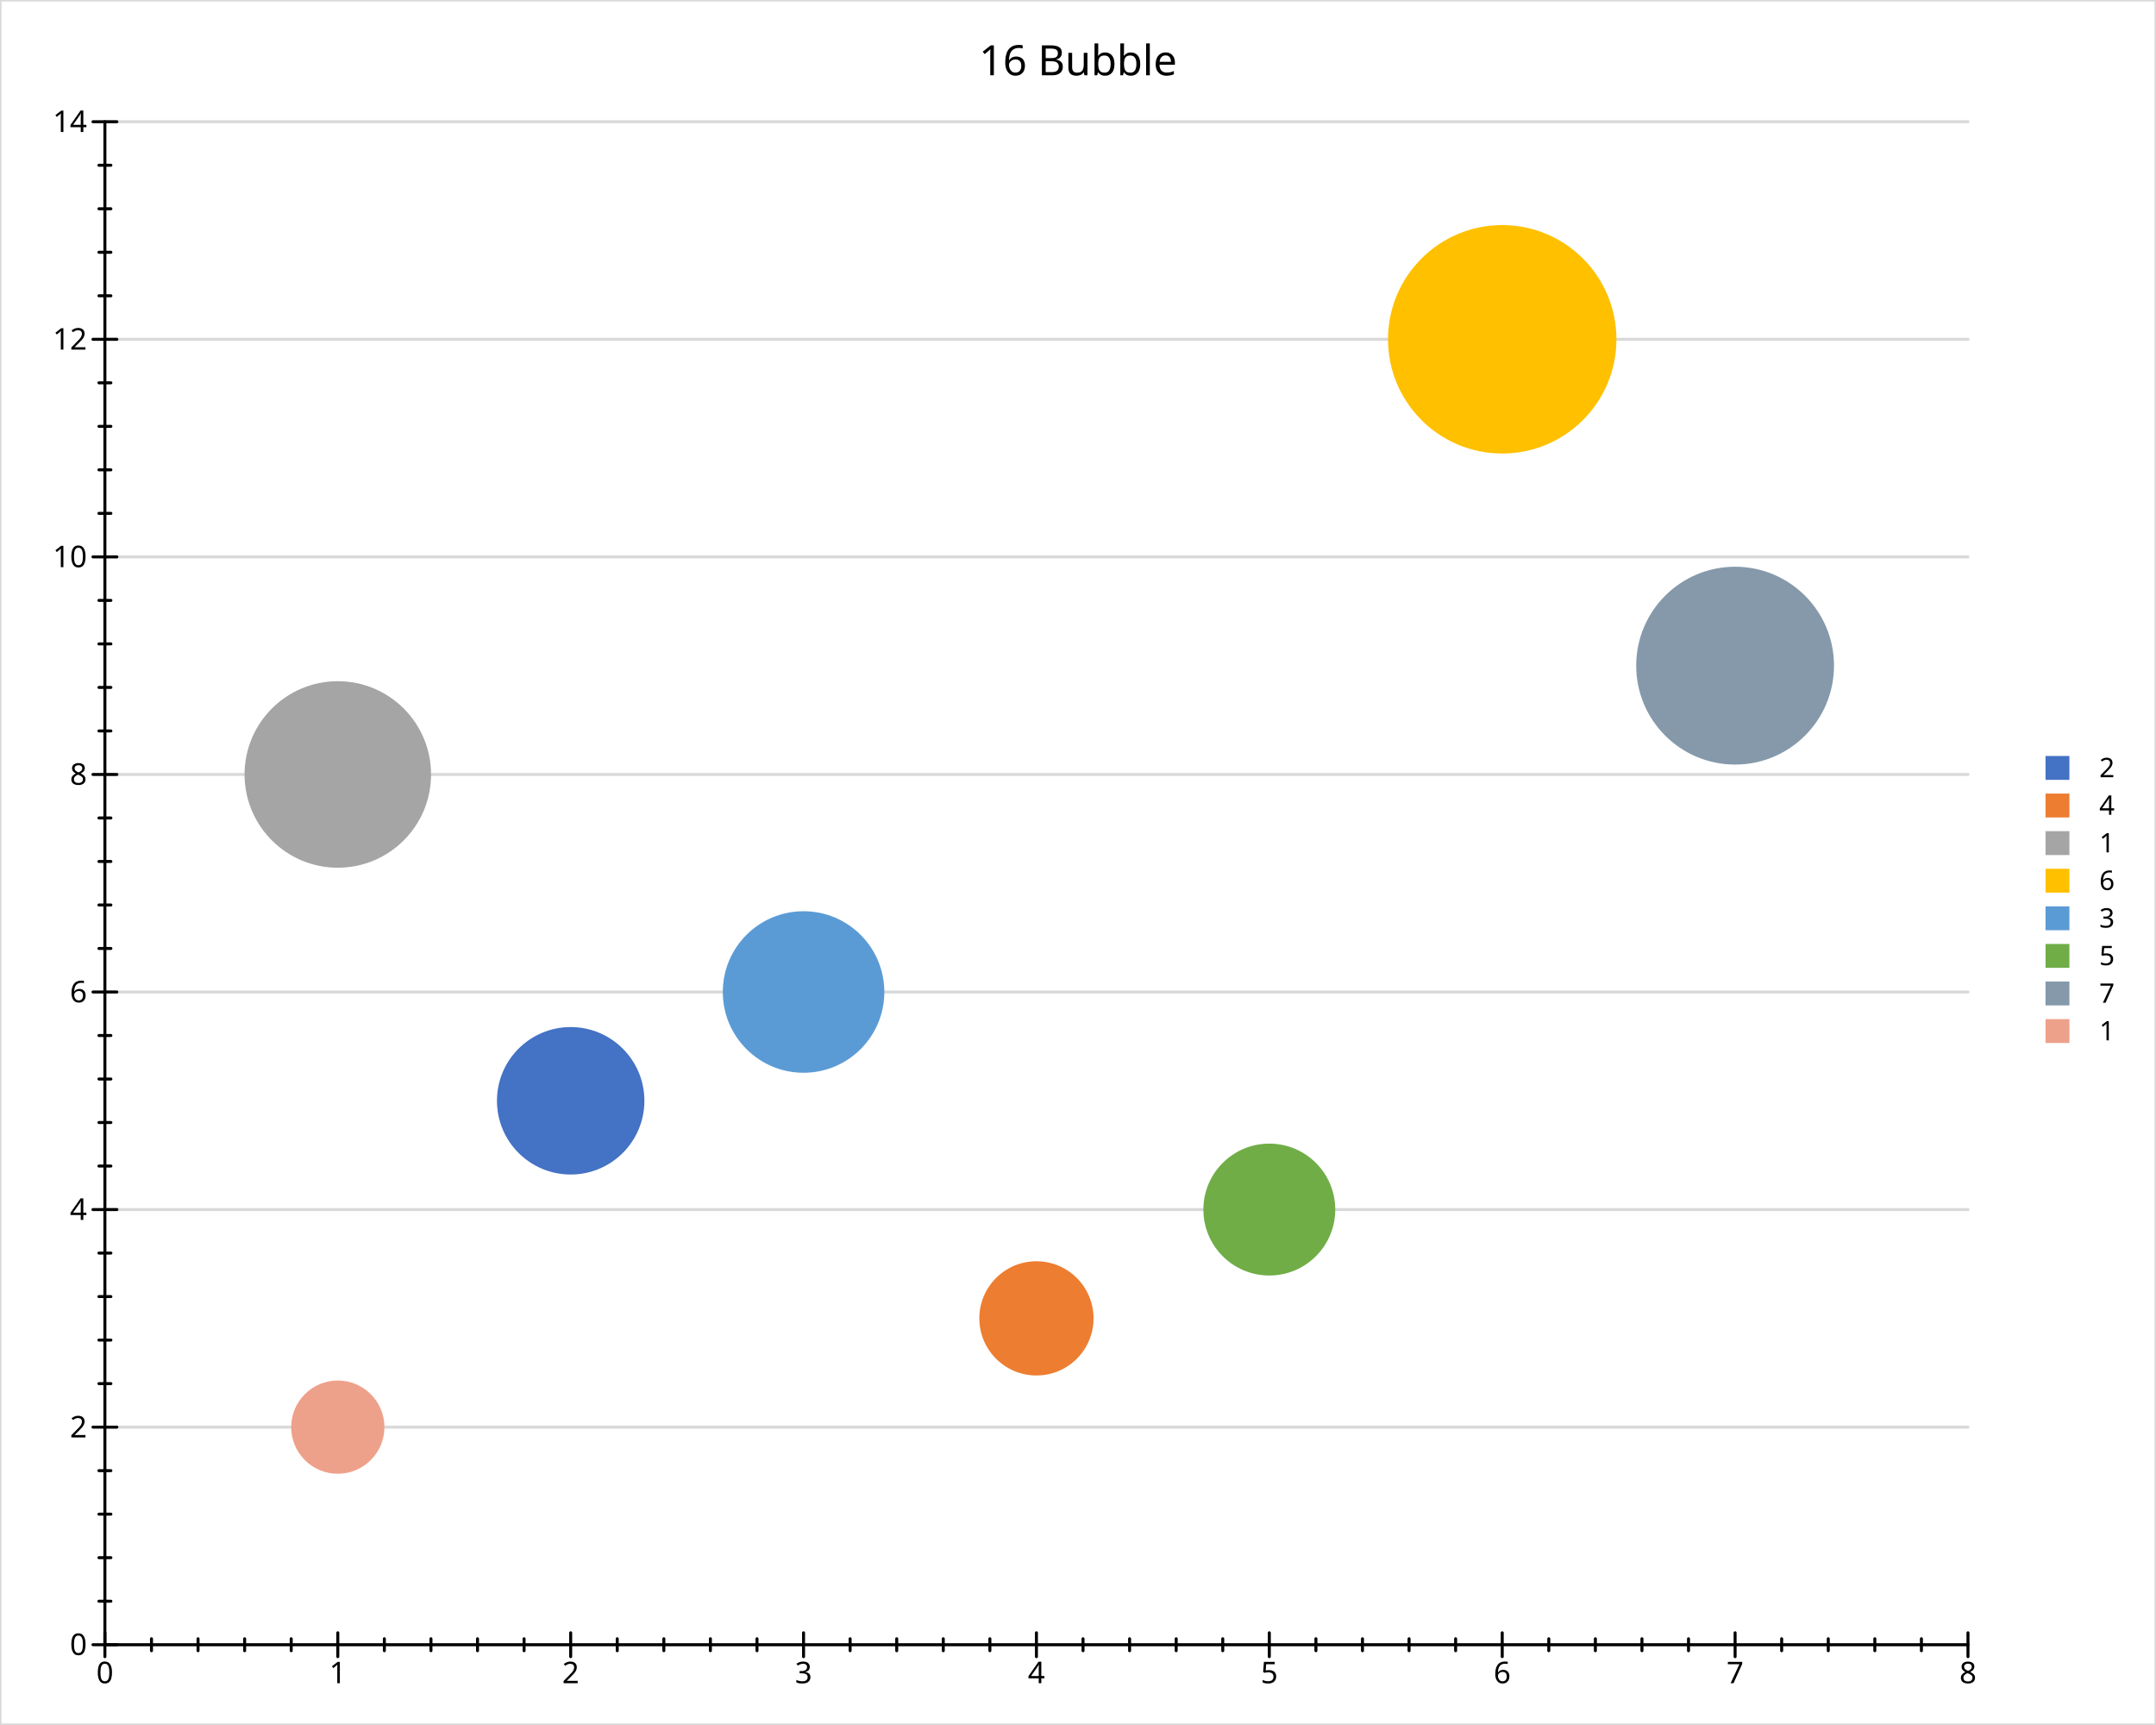
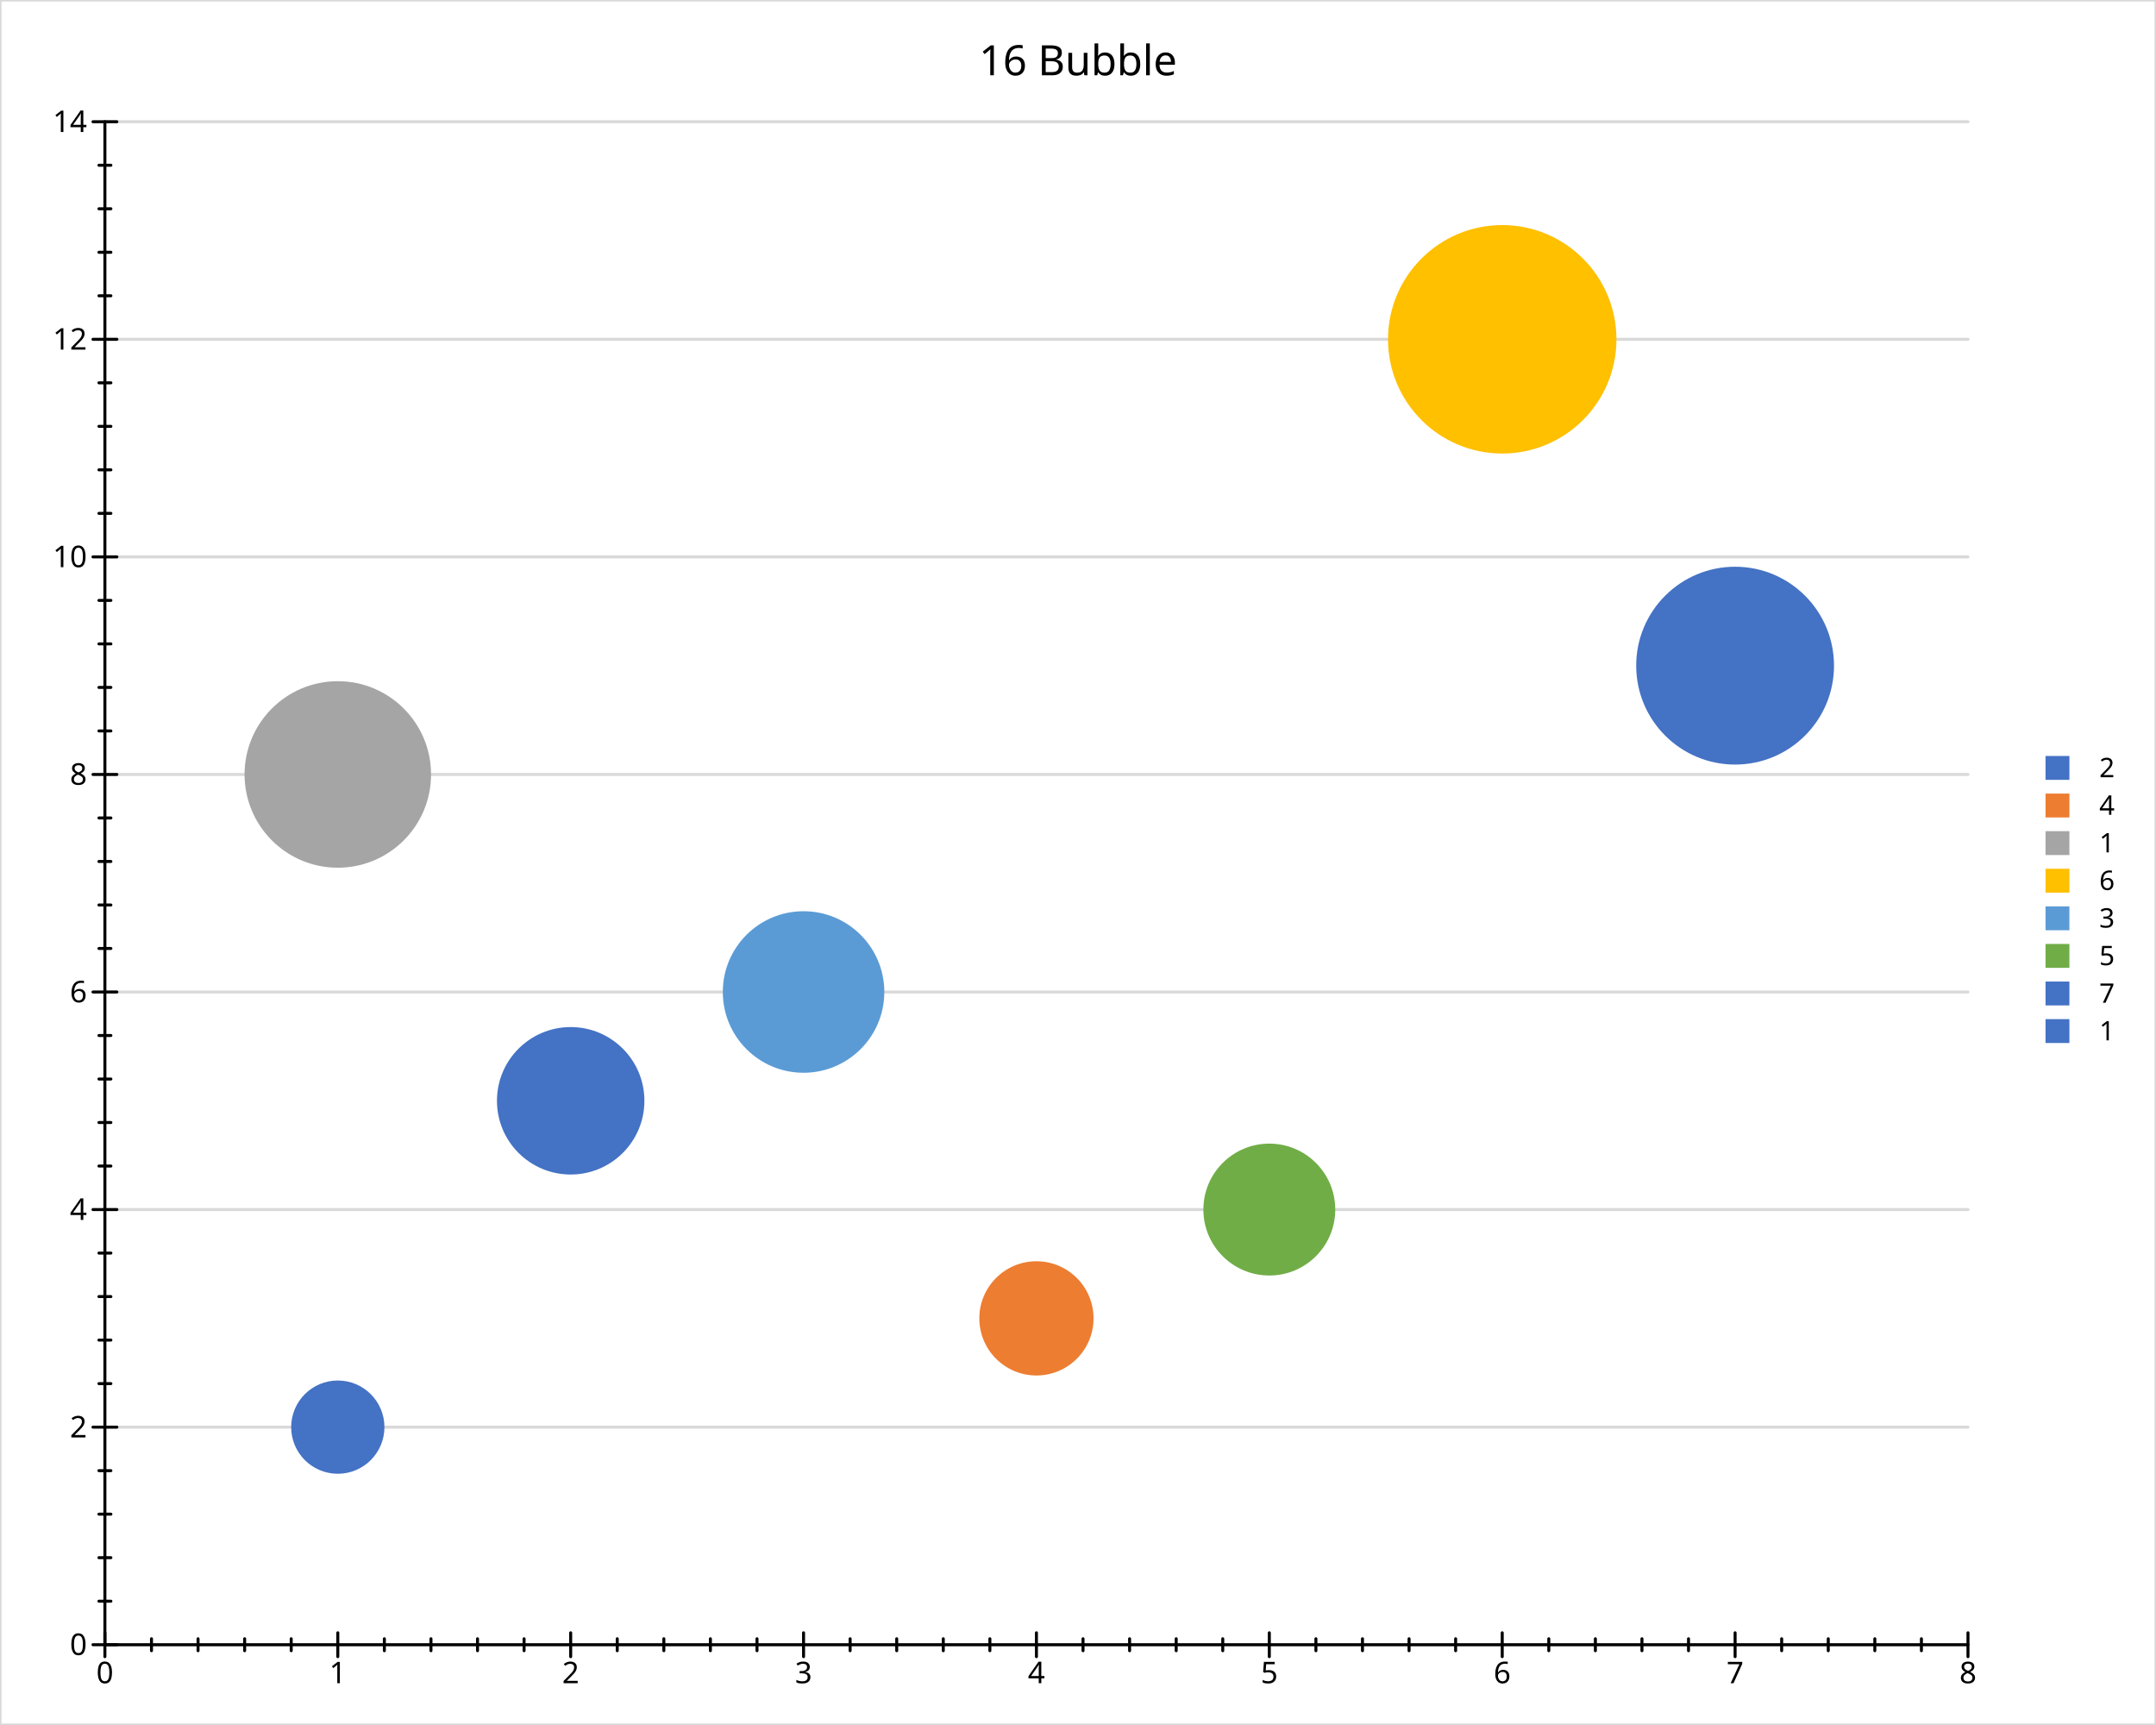
<svg xmlns="http://www.w3.org/2000/svg" class="svglite" data-engine-version="2.0" width="720.00pt" height="576.00pt" viewBox="0 0 720.00 576.00">
  <defs>
    <style type="text/css">
    .svglite line, .svglite polyline, .svglite polygon, .svglite path, .svglite rect, .svglite circle {
      fill: none;
      stroke: #000000;
      stroke-linecap: round;
      stroke-linejoin: round;
      stroke-miterlimit: 10.00;
    }
  </style>
  </defs>
  <rect width="100%" height="100%" style="stroke: none; fill: #FFFFFF;" />
  <defs>
    <clipPath id="cpMC4wMHw3MjAuMDB8MC4wMHw1NzYuMDA=">
      <rect x="0.00" y="0.00" width="720.00" height="576.00" />
    </clipPath>
  </defs>
  <g clip-path="url(#cpMC4wMHw3MjAuMDB8MC4wMHw1NzYuMDA=)">
    <rect x="0.00" y="0.00" width="720.00" height="576.00" style="stroke-width: 1.00; stroke: #D9D9D9; fill: #FFFFFF;" />
    <text x="360.00" y="25.14" text-anchor="middle" style="font-size: 14.00px; font-family: sans;" textLength="63.06px" lengthAdjust="spacingAndGlyphs">16 Bubble</text>
    <polyline points="35.03,549.19 657.21,549.19 " style="stroke-width: 1.00; stroke: #D9D9D9;" />
    <polyline points="35.03,476.54 657.21,476.54 " style="stroke-width: 1.00; stroke: #D9D9D9;" />
    <polyline points="35.03,403.89 657.21,403.89 " style="stroke-width: 1.00; stroke: #D9D9D9;" />
    <polyline points="35.03,331.24 657.21,331.24 " style="stroke-width: 1.00; stroke: #D9D9D9;" />
    <polyline points="35.03,258.60 657.21,258.60 " style="stroke-width: 1.00; stroke: #D9D9D9;" />
    <polyline points="35.03,185.95 657.21,185.95 " style="stroke-width: 1.00; stroke: #D9D9D9;" />
    <polyline points="35.03,113.30 657.21,113.30 " style="stroke-width: 1.00; stroke: #D9D9D9;" />
    <polyline points="35.03,40.65 657.21,40.65 " style="stroke-width: 1.00; stroke: #D9D9D9;" />
  </g>
  <defs>
    <clipPath id="cpMzUuMDN8NjU3LjIxfDQwLjY1fDU0OS4xOQ==">
      <rect x="35.03" y="40.65" width="622.18" height="508.55" />
    </clipPath>
  </defs>
  <g clip-path="url(#cpMzUuMDN8NjU3LjIxfDQwLjY1fDU0OS4xOQ==)">
    <circle cx="190.58" cy="367.57" r="24.62" style="stroke-width: 0.75; stroke: none; fill: #4472C4;" />
    <circle cx="346.12" cy="440.22" r="19.07" style="stroke-width: 0.75; stroke: none; fill: #ED7D31;" />
    <circle cx="112.81" cy="258.60" r="31.14" style="stroke-width: 0.75; stroke: none; fill: #A5A5A5;" />
    <circle cx="501.67" cy="113.30" r="38.14" style="stroke-width: 0.75; stroke: none; fill: #FFC000;" />
    <circle cx="268.35" cy="331.24" r="26.97" style="stroke-width: 0.75; stroke: none; fill: #5B9BD5;" />
    <circle cx="423.89" cy="403.89" r="22.02" style="stroke-width: 0.75; stroke: none; fill: #70AD47;" />
-     <circle cx="579.44" cy="222.27" r="33.03" style="stroke-width: 0.75; stroke: none; fill: #8599AA;" />
-     <circle cx="112.81" cy="476.54" r="15.57" style="stroke-width: 0.75; stroke: none; fill: #EEA18A;" />
+     <circle cx="579.44" cy="222.27" r="33.03" style="stroke-width: 0.75; stroke: none; fill: #4472C4;" />
+     <circle cx="112.81" cy="476.54" r="15.57" style="stroke-width: 0.75; stroke: none; fill: #4472C4;" />
  </g>
  <g clip-path="url(#cpMC4wMHw3MjAuMDB8MC4wMHw1NzYuMDA=)">
    <polyline points="35.03,549.19 657.21,549.19 " style="stroke-width: 1.00;" />
    <text x="35.03" y="562.05" text-anchor="middle" style="font-size: 10.00px; font-family: sans;" textLength="5.56px" lengthAdjust="spacingAndGlyphs">0</text>
    <text x="112.81" y="562.05" text-anchor="middle" style="font-size: 10.00px; font-family: sans;" textLength="5.56px" lengthAdjust="spacingAndGlyphs">1</text>
    <text x="190.58" y="562.05" text-anchor="middle" style="font-size: 10.00px; font-family: sans;" textLength="5.56px" lengthAdjust="spacingAndGlyphs">2</text>
    <text x="268.35" y="562.05" text-anchor="middle" style="font-size: 10.00px; font-family: sans;" textLength="5.56px" lengthAdjust="spacingAndGlyphs">3</text>
    <text x="346.12" y="562.05" text-anchor="middle" style="font-size: 10.00px; font-family: sans;" textLength="5.56px" lengthAdjust="spacingAndGlyphs">4</text>
    <text x="423.89" y="562.05" text-anchor="middle" style="font-size: 10.00px; font-family: sans;" textLength="5.56px" lengthAdjust="spacingAndGlyphs">5</text>
    <text x="501.67" y="562.05" text-anchor="middle" style="font-size: 10.00px; font-family: sans;" textLength="5.56px" lengthAdjust="spacingAndGlyphs">6</text>
    <text x="579.44" y="562.05" text-anchor="middle" style="font-size: 10.00px; font-family: sans;" textLength="5.56px" lengthAdjust="spacingAndGlyphs">7</text>
    <text x="657.21" y="562.05" text-anchor="middle" style="font-size: 10.00px; font-family: sans;" textLength="5.56px" lengthAdjust="spacingAndGlyphs">8</text>
    <polyline points="35.03,553.18 35.03,545.21 " style="stroke-width: 1.00;" />
    <polyline points="112.81,553.18 112.81,545.21 " style="stroke-width: 1.00;" />
    <polyline points="190.58,553.18 190.58,545.21 " style="stroke-width: 1.00;" />
    <polyline points="268.35,553.18 268.35,545.21 " style="stroke-width: 1.00;" />
    <polyline points="346.12,553.18 346.12,545.21 " style="stroke-width: 1.00;" />
    <polyline points="423.89,553.18 423.89,545.21 " style="stroke-width: 1.00;" />
    <polyline points="501.67,553.18 501.67,545.21 " style="stroke-width: 1.00;" />
    <polyline points="579.44,553.18 579.44,545.21 " style="stroke-width: 1.00;" />
    <polyline points="657.21,553.18 657.21,545.21 " style="stroke-width: 1.00;" />
    <polyline points="50.59,551.19 50.59,547.20 " style="stroke-width: 1.00;" />
    <polyline points="66.14,551.19 66.14,547.20 " style="stroke-width: 1.00;" />
    <polyline points="81.70,551.19 81.70,547.20 " style="stroke-width: 1.00;" />
    <polyline points="97.25,551.19 97.25,547.20 " style="stroke-width: 1.00;" />
    <polyline points="128.36,551.19 128.36,547.20 " style="stroke-width: 1.00;" />
    <polyline points="143.92,551.19 143.92,547.20 " style="stroke-width: 1.00;" />
    <polyline points="159.47,551.19 159.47,547.20 " style="stroke-width: 1.00;" />
    <polyline points="175.02,551.19 175.02,547.20 " style="stroke-width: 1.00;" />
    <polyline points="206.13,551.19 206.13,547.20 " style="stroke-width: 1.00;" />
    <polyline points="221.69,551.19 221.69,547.20 " style="stroke-width: 1.00;" />
    <polyline points="237.24,551.19 237.24,547.20 " style="stroke-width: 1.00;" />
    <polyline points="252.80,551.19 252.80,547.20 " style="stroke-width: 1.00;" />
    <polyline points="283.90,551.19 283.90,547.20 " style="stroke-width: 1.00;" />
    <polyline points="299.46,551.19 299.46,547.20 " style="stroke-width: 1.00;" />
    <polyline points="315.01,551.19 315.01,547.20 " style="stroke-width: 1.00;" />
    <polyline points="330.57,551.19 330.57,547.20 " style="stroke-width: 1.00;" />
    <polyline points="361.68,551.19 361.68,547.20 " style="stroke-width: 1.00;" />
    <polyline points="377.23,551.19 377.23,547.20 " style="stroke-width: 1.00;" />
    <polyline points="392.79,551.19 392.79,547.20 " style="stroke-width: 1.00;" />
    <polyline points="408.34,551.19 408.34,547.20 " style="stroke-width: 1.00;" />
    <polyline points="439.45,551.19 439.45,547.20 " style="stroke-width: 1.00;" />
    <polyline points="455.00,551.19 455.00,547.20 " style="stroke-width: 1.00;" />
    <polyline points="470.56,551.19 470.56,547.20 " style="stroke-width: 1.00;" />
    <polyline points="486.11,551.19 486.11,547.20 " style="stroke-width: 1.00;" />
    <polyline points="517.22,551.19 517.22,547.20 " style="stroke-width: 1.00;" />
    <polyline points="532.78,551.19 532.78,547.20 " style="stroke-width: 1.00;" />
    <polyline points="548.33,551.19 548.33,547.20 " style="stroke-width: 1.00;" />
    <polyline points="563.88,551.19 563.88,547.20 " style="stroke-width: 1.00;" />
    <polyline points="594.99,551.19 594.99,547.20 " style="stroke-width: 1.00;" />
    <polyline points="610.55,551.19 610.55,547.20 " style="stroke-width: 1.00;" />
    <polyline points="626.10,551.19 626.10,547.20 " style="stroke-width: 1.00;" />
    <polyline points="641.66,551.19 641.66,547.20 " style="stroke-width: 1.00;" />
    <polyline points="35.03,549.19 35.03,40.65 " style="stroke-width: 1.00;" />
    <polyline points="31.05,549.19 39.02,549.19 " style="stroke-width: 1.00;" />
    <text x="29.06" y="552.63" text-anchor="end" style="font-size: 10.00px; font-family: sans;" textLength="5.56px" lengthAdjust="spacingAndGlyphs">0</text>
    <polyline points="31.05,476.54 39.02,476.54 " style="stroke-width: 1.00;" />
    <text x="29.06" y="479.98" text-anchor="end" style="font-size: 10.00px; font-family: sans;" textLength="5.56px" lengthAdjust="spacingAndGlyphs">2</text>
    <polyline points="31.05,403.89 39.02,403.89 " style="stroke-width: 1.00;" />
    <text x="29.06" y="407.34" text-anchor="end" style="font-size: 10.00px; font-family: sans;" textLength="5.56px" lengthAdjust="spacingAndGlyphs">4</text>
    <polyline points="31.05,331.24 39.02,331.24 " style="stroke-width: 1.00;" />
    <text x="29.06" y="334.69" text-anchor="end" style="font-size: 10.00px; font-family: sans;" textLength="5.56px" lengthAdjust="spacingAndGlyphs">6</text>
    <polyline points="31.05,258.60 39.02,258.60 " style="stroke-width: 1.00;" />
    <text x="29.06" y="262.04" text-anchor="end" style="font-size: 10.00px; font-family: sans;" textLength="5.56px" lengthAdjust="spacingAndGlyphs">8</text>
    <polyline points="31.05,185.95 39.02,185.95 " style="stroke-width: 1.00;" />
    <text x="29.06" y="189.39" text-anchor="end" style="font-size: 10.00px; font-family: sans;" textLength="11.12px" lengthAdjust="spacingAndGlyphs">10</text>
    <polyline points="31.05,113.30 39.02,113.30 " style="stroke-width: 1.00;" />
    <text x="29.06" y="116.74" text-anchor="end" style="font-size: 10.00px; font-family: sans;" textLength="11.12px" lengthAdjust="spacingAndGlyphs">12</text>
    <polyline points="31.05,40.65 39.02,40.65 " style="stroke-width: 1.00;" />
    <text x="29.06" y="44.09" text-anchor="end" style="font-size: 10.00px; font-family: sans;" textLength="11.12px" lengthAdjust="spacingAndGlyphs">14</text>
    <polyline points="33.04,534.66 37.03,534.66 " style="stroke-width: 1.00;" />
    <polyline points="33.04,520.13 37.03,520.13 " style="stroke-width: 1.00;" />
    <polyline points="33.04,505.60 37.03,505.60 " style="stroke-width: 1.00;" />
    <polyline points="33.04,491.07 37.03,491.07 " style="stroke-width: 1.00;" />
    <polyline points="33.04,462.01 37.03,462.01 " style="stroke-width: 1.00;" />
    <polyline points="33.04,447.48 37.03,447.48 " style="stroke-width: 1.00;" />
    <polyline points="33.04,432.95 37.03,432.95 " style="stroke-width: 1.00;" />
    <polyline points="33.04,418.42 37.03,418.42 " style="stroke-width: 1.00;" />
    <polyline points="33.04,389.36 37.03,389.36 " style="stroke-width: 1.00;" />
    <polyline points="33.04,374.83 37.03,374.83 " style="stroke-width: 1.00;" />
    <polyline points="33.04,360.30 37.03,360.30 " style="stroke-width: 1.00;" />
    <polyline points="33.04,345.77 37.03,345.77 " style="stroke-width: 1.00;" />
    <polyline points="33.04,316.71 37.03,316.71 " style="stroke-width: 1.00;" />
    <polyline points="33.04,302.19 37.03,302.19 " style="stroke-width: 1.00;" />
    <polyline points="33.04,287.66 37.03,287.66 " style="stroke-width: 1.00;" />
    <polyline points="33.04,273.13 37.03,273.13 " style="stroke-width: 1.00;" />
    <polyline points="33.04,244.07 37.03,244.07 " style="stroke-width: 1.00;" />
    <polyline points="33.04,229.54 37.03,229.54 " style="stroke-width: 1.00;" />
    <polyline points="33.04,215.01 37.03,215.01 " style="stroke-width: 1.00;" />
    <polyline points="33.04,200.48 37.03,200.48 " style="stroke-width: 1.00;" />
    <polyline points="33.04,171.42 37.03,171.42 " style="stroke-width: 1.00;" />
    <polyline points="33.04,156.89 37.03,156.89 " style="stroke-width: 1.00;" />
    <polyline points="33.04,142.36 37.03,142.36 " style="stroke-width: 1.00;" />
    <polyline points="33.04,127.83 37.03,127.83 " style="stroke-width: 1.00;" />
    <polyline points="33.04,98.77 37.03,98.77 " style="stroke-width: 1.00;" />
    <polyline points="33.04,84.24 37.03,84.24 " style="stroke-width: 1.00;" />
    <polyline points="33.04,69.71 37.03,69.71 " style="stroke-width: 1.00;" />
    <polyline points="33.04,55.18 37.03,55.18 " style="stroke-width: 1.00;" />
    <rect x="683.11" y="252.43" width="7.97" height="7.97" style="stroke-width: 0.75; stroke: none; fill: #4472C4;" />
    <text x="701.05" y="259.52" style="font-size: 9.00px; font-family: sans;" textLength="5.01px" lengthAdjust="spacingAndGlyphs">2</text>
    <rect x="683.11" y="264.99" width="7.97" height="7.97" style="stroke-width: 0.75; stroke: none; fill: #ED7D31;" />
    <text x="701.05" y="272.07" style="font-size: 9.00px; font-family: sans;" textLength="5.01px" lengthAdjust="spacingAndGlyphs">4</text>
    <rect x="683.11" y="277.54" width="7.97" height="7.97" style="stroke-width: 0.75; stroke: none; fill: #A5A5A5;" />
    <text x="701.05" y="284.62" style="font-size: 9.00px; font-family: sans;" textLength="5.01px" lengthAdjust="spacingAndGlyphs">1</text>
    <rect x="683.11" y="290.09" width="7.97" height="7.97" style="stroke-width: 0.75; stroke: none; fill: #FFC000;" />
    <text x="701.05" y="297.17" style="font-size: 9.00px; font-family: sans;" textLength="5.01px" lengthAdjust="spacingAndGlyphs">6</text>
    <rect x="683.11" y="302.65" width="7.97" height="7.97" style="stroke-width: 0.75; stroke: none; fill: #5B9BD5;" />
    <text x="701.05" y="309.73" style="font-size: 9.00px; font-family: sans;" textLength="5.01px" lengthAdjust="spacingAndGlyphs">3</text>
    <rect x="683.11" y="315.20" width="7.97" height="7.97" style="stroke-width: 0.75; stroke: none; fill: #70AD47;" />
    <text x="701.05" y="322.28" style="font-size: 9.00px; font-family: sans;" textLength="5.01px" lengthAdjust="spacingAndGlyphs">5</text>
-     <rect x="683.11" y="327.75" width="7.97" height="7.97" style="stroke-width: 0.75; stroke: none; fill: #8599AA;" />
+     <rect x="683.11" y="327.75" width="7.97" height="7.97" style="stroke-width: 0.75; stroke: none; fill: #4472C4;" />
    <text x="701.05" y="334.83" style="font-size: 9.00px; font-family: sans;" textLength="5.01px" lengthAdjust="spacingAndGlyphs">7</text>
-     <rect x="683.11" y="340.30" width="7.97" height="7.97" style="stroke-width: 0.75; stroke: none; fill: #EEA18A;" />
+     <rect x="683.11" y="340.30" width="7.97" height="7.97" style="stroke-width: 0.75; stroke: none; fill: #4472C4;" />
    <text x="701.05" y="347.39" style="font-size: 9.00px; font-family: sans;" textLength="5.01px" lengthAdjust="spacingAndGlyphs">1</text>
  </g>
</svg>
